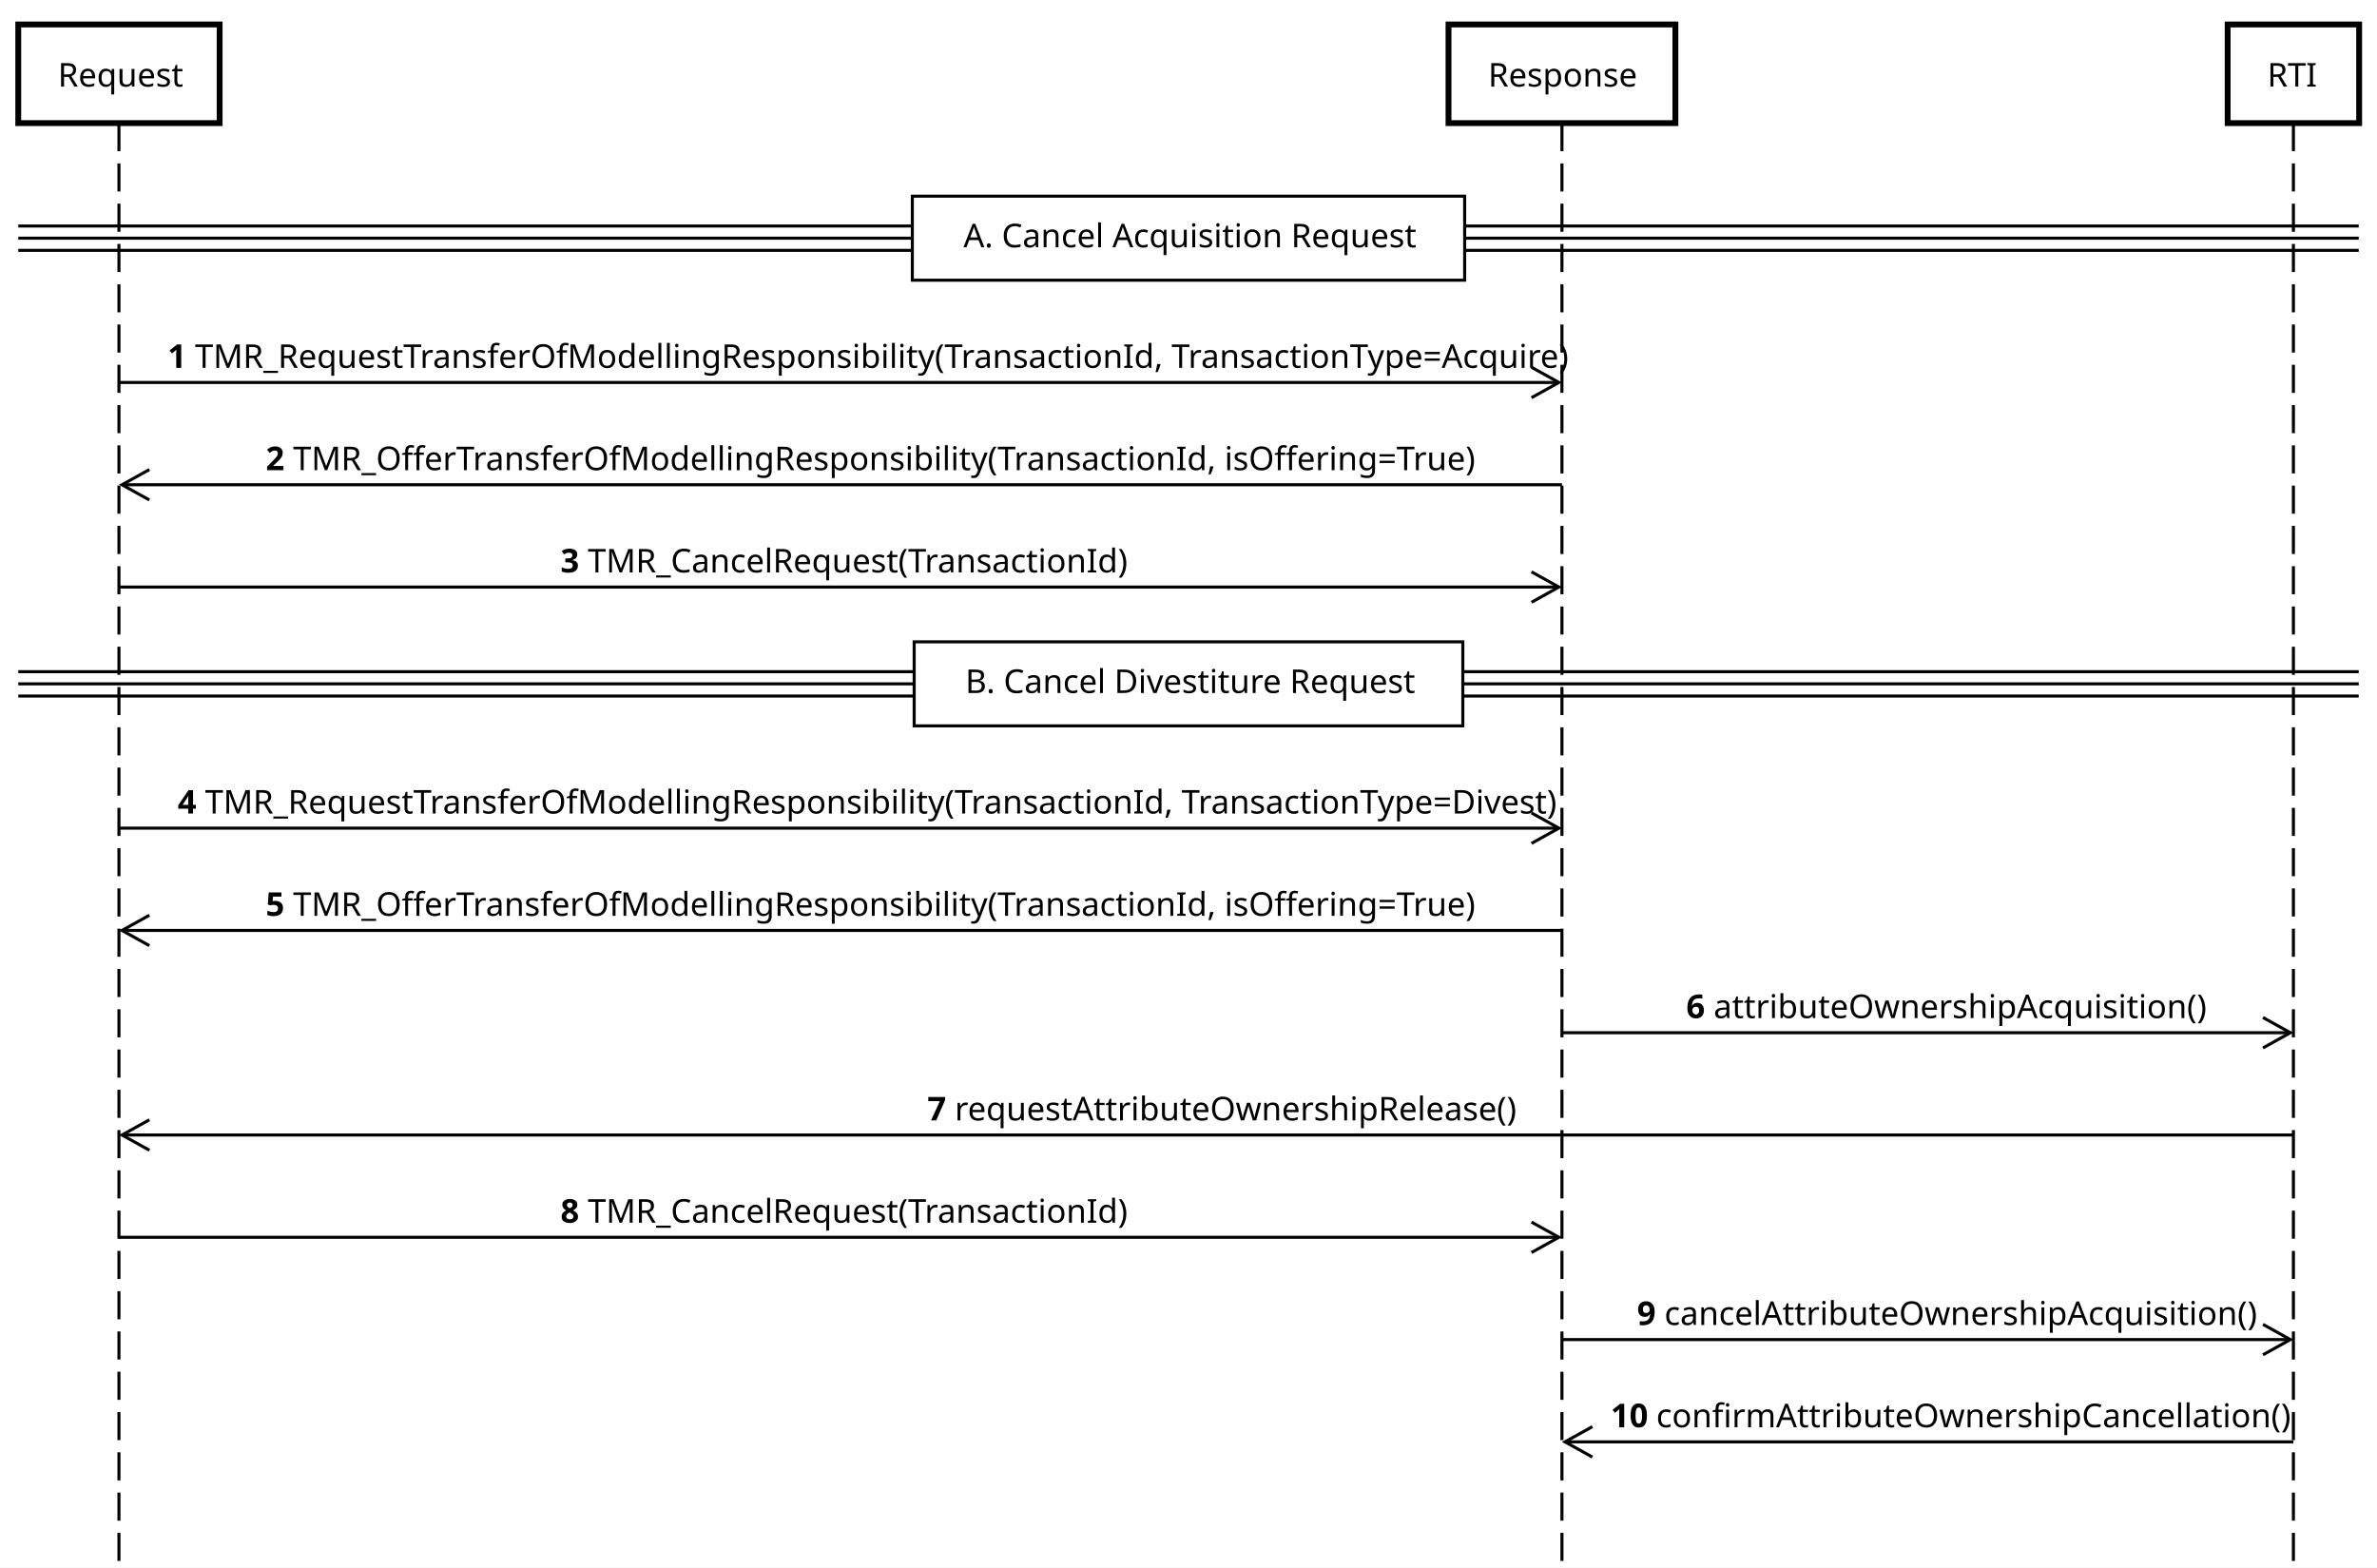
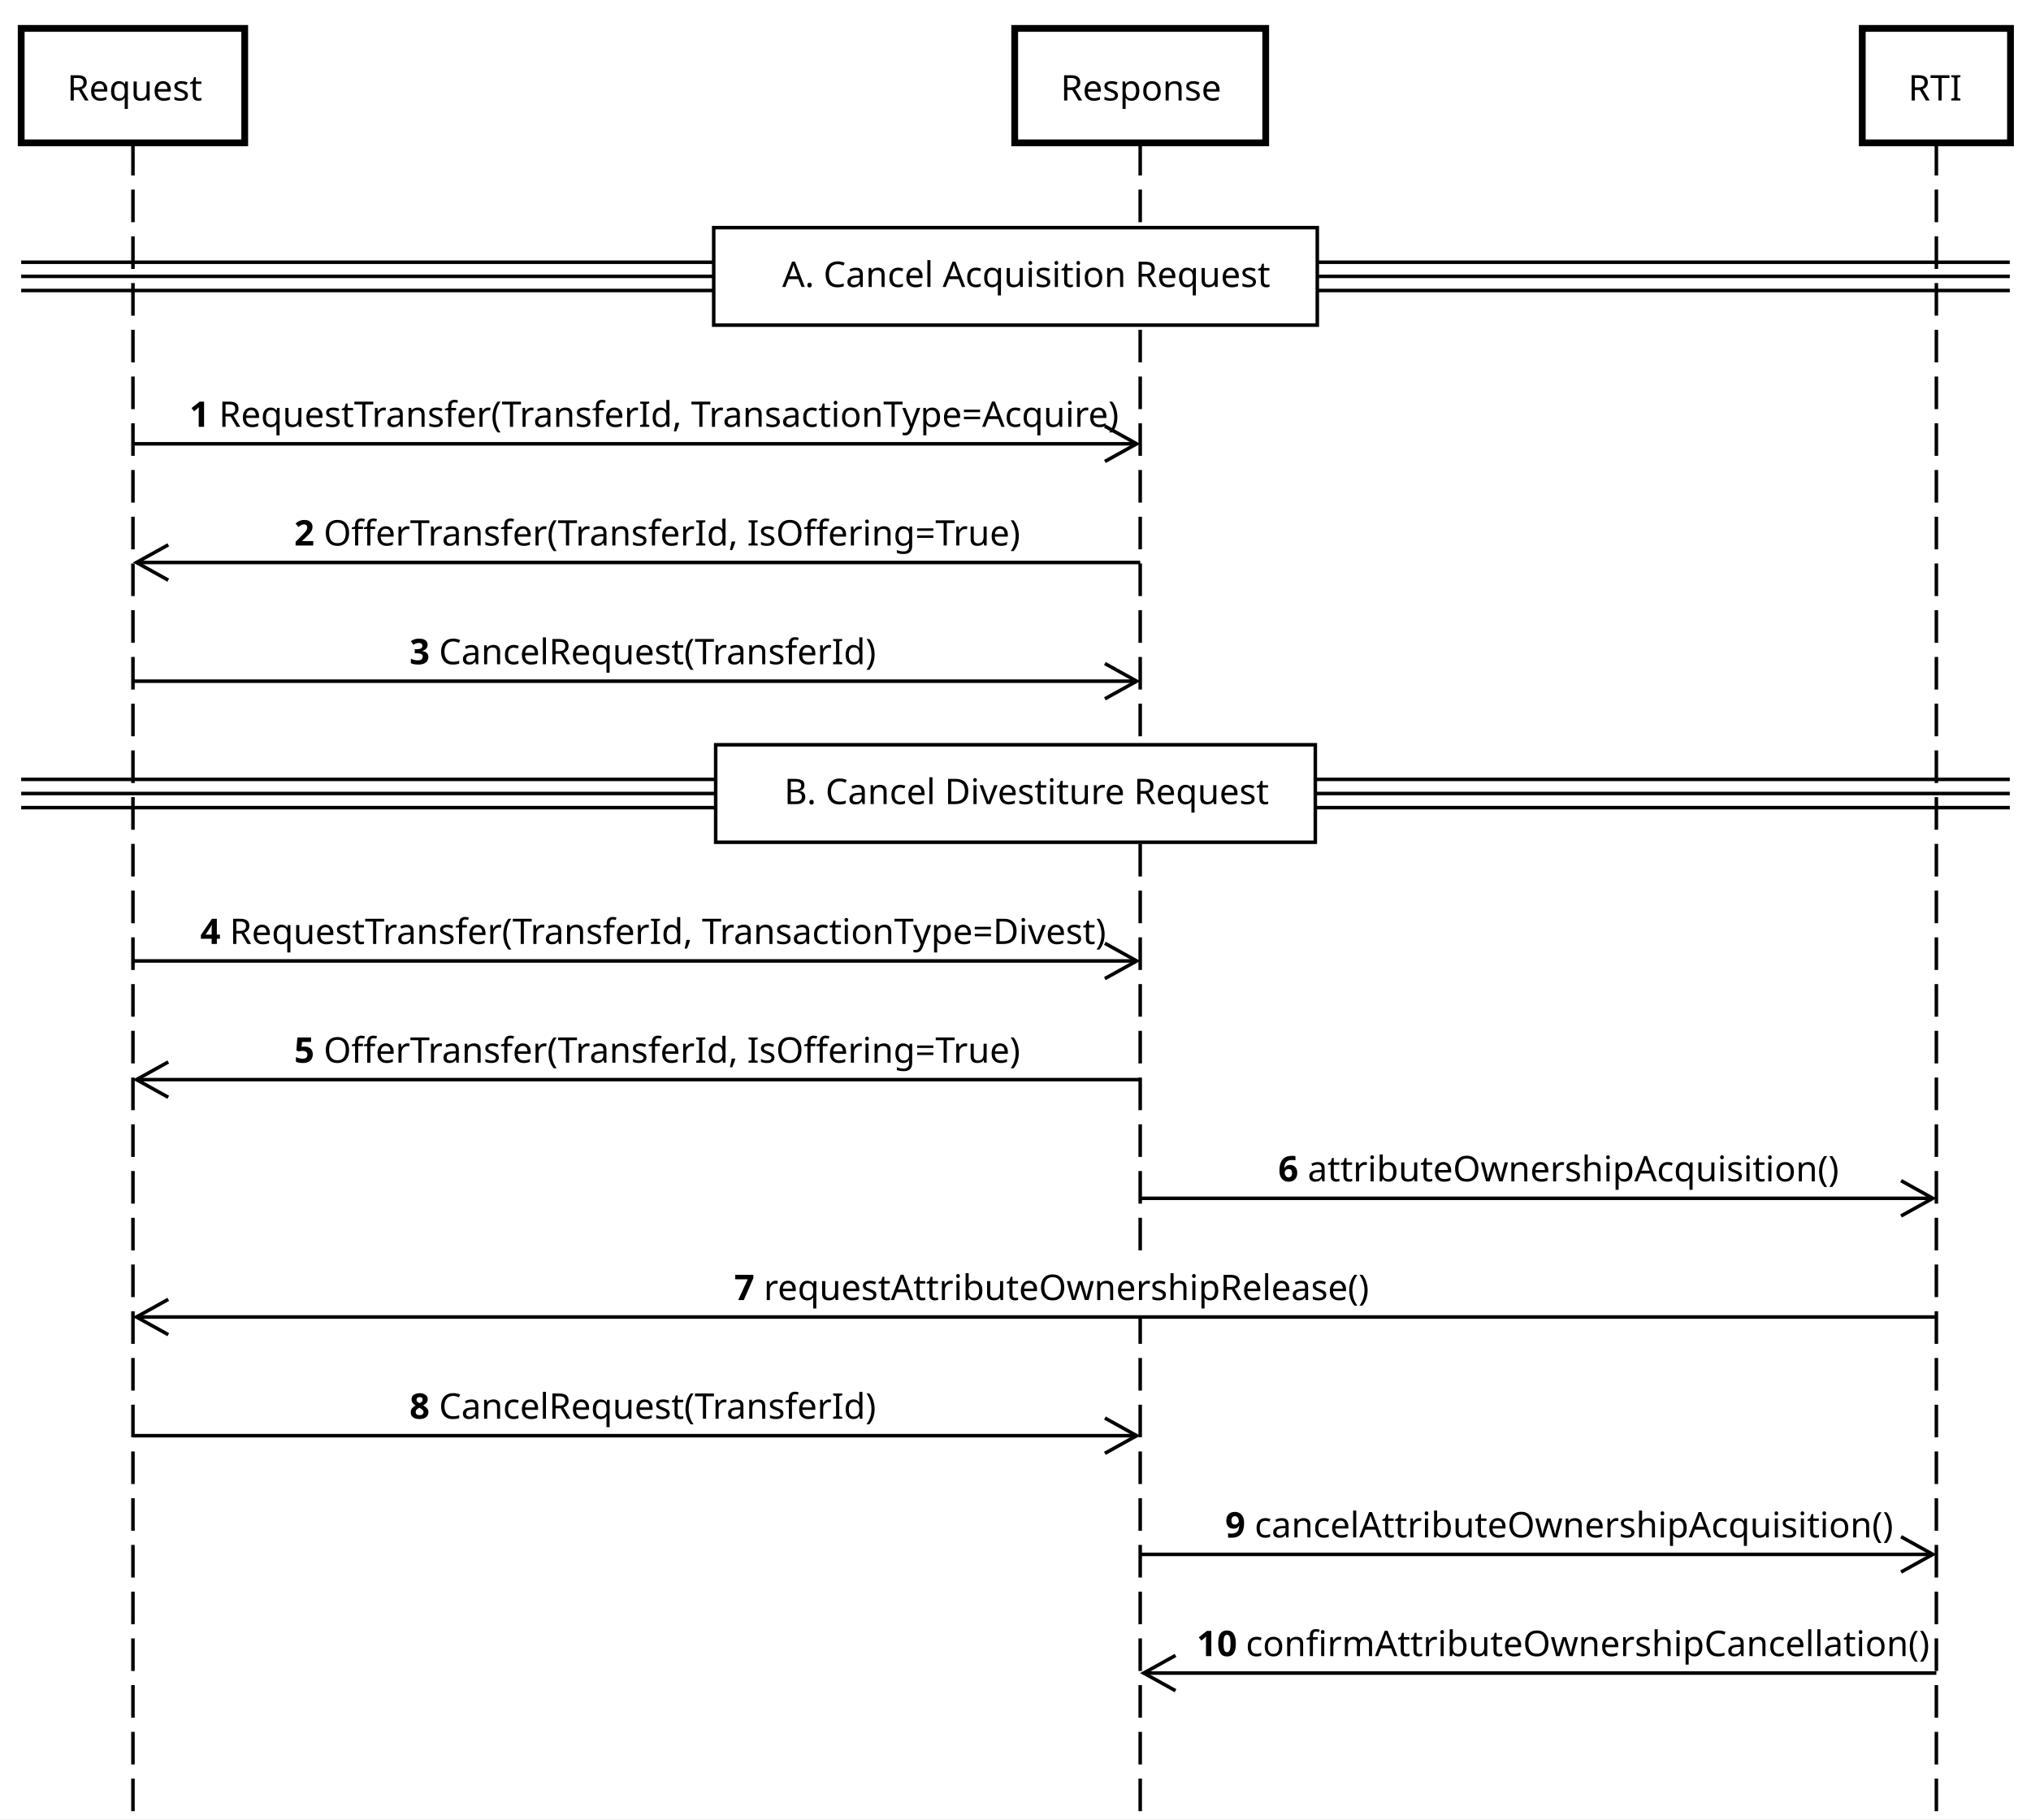
- <svg xmlns="http://www.w3.org/2000/svg" version="1.1" width="1063" height="701">
+ <svg xmlns="http://www.w3.org/2000/svg" version="1.1" width="843" height="755">
  <defs />
  <g>
    <g />
    <g />
    <g />
    <g />
    <g />
    <g />
    <g />
    <g />
    <g />
    <g />
    <g />
    <g />
    <g />
    <g />
    <g />
    <g />
    <g />
    <g />
    <g />
    <g />
    <g />
    <g />
    <g>
-       <rect fill="white" stroke="none" x="0" y="0" width="1063" height="701" />
-     </g>
-     <g />
-     <g>
-       <path fill="none" stroke="black" paint-order="fill stroke markers" d=" M 53.193 55.05 L 53.193 701.924" stroke-miterlimit="10" stroke-width="1.361" stroke-dasharray="12.566,5.445" />
-       <path fill="none" stroke="black" paint-order="fill stroke markers" d=" M 698.507 55.05 L 698.507 701.924" stroke-miterlimit="10" stroke-width="1.361" stroke-dasharray="12.566,5.445" />
-       <path fill="none" stroke="black" paint-order="fill stroke markers" d=" M 1025.618 55.05 L 1025.618 701.924" stroke-miterlimit="10" stroke-width="1.361" stroke-dasharray="12.566,5.445" />
+       <rect fill="white" stroke="none" x="0" y="0" width="843" height="755" />
+     </g>
+     <g />
+     <g>
+       <path fill="none" stroke="black" paint-order="fill stroke markers" d=" M 55.184 59.284 L 55.184 755.918" stroke-miterlimit="10" stroke-width="1.466" stroke-dasharray="13.532,5.864" />
+       <path fill="none" stroke="black" paint-order="fill stroke markers" d=" M 473.262 59.284 L 473.262 755.918" stroke-miterlimit="10" stroke-width="1.466" stroke-dasharray="13.532,5.864" />
+       <path fill="none" stroke="black" paint-order="fill stroke markers" d=" M 803.724 59.284 L 803.724 755.918" stroke-miterlimit="10" stroke-width="1.466" stroke-dasharray="13.532,5.864" />
    </g>
    <g>
      <path fill="none" stroke="none" />
      <g>
-         <path fill="white" stroke="black" paint-order="fill stroke markers" d=" M 8.168 10.945 L 98.218 10.945 L 98.218 55.05 L 8.168 55.05 L 8.168 10.945 Z" stroke-miterlimit="10" stroke-width="2.614" stroke-dasharray="" />
+         <path fill="white" stroke="black" paint-order="fill stroke markers" d=" M 8.796 11.786 L 101.573 11.786 L 101.573 59.284 L 8.796 59.284 L 8.796 11.786 Z" stroke-miterlimit="10" stroke-width="2.815" stroke-dasharray="" />
      </g>
      <g>
        <g />
-         <text fill="black" stroke="none" font-family="sans-serif" font-size="11pt" font-style="normal" font-weight="normal" text-decoration="normal" x="25.891" y="38.714" text-anchor="start" dominant-baseline="alphabetic">Request</text>
+         <text fill="black" stroke="none" font-family="sans-serif" font-size="11pt" font-style="normal" font-weight="normal" text-decoration="normal" x="27.883" y="41.692" text-anchor="start" dominant-baseline="alphabetic" xml:space="preserve">Request</text>
      </g>
      <path fill="none" stroke="none" />
      <g>
-         <path fill="white" stroke="black" paint-order="fill stroke markers" d=" M 647.777 10.945 L 749.237 10.945 L 749.237 55.05 L 647.777 55.05 L 647.777 10.945 Z" stroke-miterlimit="10" stroke-width="2.614" stroke-dasharray="" />
+         <path fill="white" stroke="black" paint-order="fill stroke markers" d=" M 421.169 11.786 L 525.356 11.786 L 525.356 59.284 L 421.169 59.284 L 421.169 11.786 Z" stroke-miterlimit="10" stroke-width="2.815" stroke-dasharray="" />
      </g>
      <g>
        <g />
-         <text fill="black" stroke="none" font-family="sans-serif" font-size="11pt" font-style="normal" font-weight="normal" text-decoration="normal" x="665.5" y="38.714" text-anchor="start" dominant-baseline="alphabetic">Response</text>
+         <text fill="black" stroke="none" font-family="sans-serif" font-size="11pt" font-style="normal" font-weight="normal" text-decoration="normal" x="440.256" y="41.692" text-anchor="start" dominant-baseline="alphabetic" xml:space="preserve">Response</text>
      </g>
      <path fill="none" stroke="none" />
      <g>
-         <path fill="white" stroke="black" paint-order="fill stroke markers" d=" M 996.215 10.945 L 1055.02 10.945 L 1055.02 55.05 L 996.215 55.05 L 996.215 10.945 Z" stroke-miterlimit="10" stroke-width="2.614" stroke-dasharray="" />
+         <path fill="white" stroke="black" paint-order="fill stroke markers" d=" M 772.958 11.786 L 834.49 11.786 L 834.49 59.284 L 772.958 59.284 L 772.958 11.786 Z" stroke-miterlimit="10" stroke-width="2.815" stroke-dasharray="" />
      </g>
      <g>
        <g />
-         <text fill="black" stroke="none" font-family="sans-serif" font-size="11pt" font-style="normal" font-weight="normal" text-decoration="normal" x="1013.939" y="38.714" text-anchor="start" dominant-baseline="alphabetic">RTI</text>
-       </g>
-     </g>
-     <g>
-       <path fill="none" stroke="black" paint-order="fill stroke markers" d=" M 8.168 101.06 L 1054.832 101.06 M 8.168 106.506 L 1054.832 106.506 M 8.168 111.951 L 1054.832 111.951" stroke-miterlimit="10" stroke-width="1.361" stroke-dasharray="" />
-       <path fill="white" stroke="black" paint-order="fill stroke markers" d=" M 407.994 87.72 L 655.006 87.72 L 655.006 125.291 L 407.994 125.291 Z" stroke-miterlimit="10" stroke-width="1.361" stroke-dasharray="" />
-       <g>
-         <text fill="black" stroke="none" font-family="sans-serif" font-size="11pt" font-style="normal" font-weight="normal" text-decoration="normal" x="430.863" y="110.589" text-anchor="start" dominant-baseline="alphabetic"> A. Cancel Acquisition Request</text>
-       </g>
-       <g>
-         <g>
-           <rect fill="white" stroke="none" x="72.523" y="149.794" width="606.654" height="21.236" />
-         </g>
-         <text fill="black" stroke="none" font-family="sans-serif" font-size="11pt" font-style="normal" font-weight="normal" text-decoration="normal" x="87.199" y="164.495" text-anchor="start" dominant-baseline="alphabetic">TMR_RequestTransferOfModellingResponsibility(TransactionId, TransactionType=Acquire)</text>
-         <g>
-           <text fill="black" stroke="none" font-family="sans-serif" font-size="11pt" font-style="normal" font-weight="bold" text-decoration="normal" x="74.973" y="164.495" text-anchor="start" dominant-baseline="alphabetic">1 </text>
-         </g>
-       </g>
-       <g>
-         <path fill="none" stroke="black" paint-order="fill stroke markers" d=" M 53.193 171.03 L 695.784 171.03" stroke-miterlimit="10" stroke-width="1.361" stroke-dasharray="" />
-         <g transform="translate(698.5067,171.0296) translate(-698.5067,-171.0296)">
-           <path fill="none" stroke="black" paint-order="fill stroke markers" d=" M 684.894 164.223 L 697.145 171.03 L 684.894 177.836" stroke-miterlimit="10" stroke-width="1.361" />
-         </g>
-       </g>
-       <g>
-         <g>
-           <rect fill="white" stroke="none" x="116.395" y="195.532" width="518.909" height="21.236" />
-         </g>
-         <text fill="black" stroke="none" font-family="sans-serif" font-size="11pt" font-style="normal" font-weight="normal" text-decoration="normal" x="131.072" y="210.234" text-anchor="start" dominant-baseline="alphabetic">TMR_OfferTransferOfModellingResponsibility(TransactionId, isOffering=True)</text>
-         <g>
-           <text fill="black" stroke="none" font-family="sans-serif" font-size="11pt" font-style="normal" font-weight="bold" text-decoration="normal" x="118.845" y="210.234" text-anchor="start" dominant-baseline="alphabetic">2 </text>
-         </g>
-       </g>
-       <g>
-         <path fill="none" stroke="black" paint-order="fill stroke markers" d=" M 698.507 216.768 L 55.915 216.768" stroke-miterlimit="10" stroke-width="1.361" stroke-dasharray="" />
-         <g transform="translate(53.19265,216.7681) translate(-53.19265,-216.7681)">
-           <path fill="none" stroke="black" paint-order="fill stroke markers" d=" M 66.805 209.962 L 54.554 216.768 L 66.805 223.574" stroke-miterlimit="10" stroke-width="1.361" />
-         </g>
-       </g>
-       <g>
-         <g>
-           <rect fill="white" stroke="none" x="248.192" y="241.271" width="255.316" height="21.236" />
-         </g>
-         <text fill="black" stroke="none" font-family="sans-serif" font-size="11pt" font-style="normal" font-weight="normal" text-decoration="normal" x="262.868" y="255.973" text-anchor="start" dominant-baseline="alphabetic">TMR_CancelRequest(TransactionId)</text>
-         <g>
-           <text fill="black" stroke="none" font-family="sans-serif" font-size="11pt" font-style="normal" font-weight="bold" text-decoration="normal" x="250.642" y="255.973" text-anchor="start" dominant-baseline="alphabetic">3 </text>
-         </g>
-       </g>
-       <g>
-         <path fill="none" stroke="black" paint-order="fill stroke markers" d=" M 53.193 262.507 L 695.784 262.507" stroke-miterlimit="10" stroke-width="1.361" stroke-dasharray="" />
-         <g transform="translate(698.5067,262.5067) translate(-698.5067,-262.5067)">
-           <path fill="none" stroke="black" paint-order="fill stroke markers" d=" M 684.894 255.7 L 697.145 262.507 L 684.894 269.313" stroke-miterlimit="10" stroke-width="1.361" />
-         </g>
-       </g>
-       <path fill="none" stroke="black" paint-order="fill stroke markers" d=" M 8.168 300.35 L 1054.832 300.35 M 8.168 305.795 L 1054.832 305.795 M 8.168 311.24 L 1054.832 311.24" stroke-miterlimit="10" stroke-width="1.361" stroke-dasharray="" />
-       <path fill="white" stroke="black" paint-order="fill stroke markers" d=" M 408.817 287.01 L 654.183 287.01 L 654.183 324.58 L 408.817 324.58 Z" stroke-miterlimit="10" stroke-width="1.361" stroke-dasharray="" />
-       <g>
-         <text fill="black" stroke="none" font-family="sans-serif" font-size="11pt" font-style="normal" font-weight="normal" text-decoration="normal" x="431.686" y="309.879" text-anchor="start" dominant-baseline="alphabetic"> B. Cancel Divestiture Request</text>
-       </g>
-       <g>
-         <g>
-           <rect fill="white" stroke="none" x="77.011" y="349.083" width="597.678" height="21.236" />
-         </g>
-         <text fill="black" stroke="none" font-family="sans-serif" font-size="11pt" font-style="normal" font-weight="normal" text-decoration="normal" x="91.687" y="363.785" text-anchor="start" dominant-baseline="alphabetic">TMR_RequestTransferOfModellingResponsibility(TransactionId, TransactionType=Divest)</text>
-         <g>
-           <text fill="black" stroke="none" font-family="sans-serif" font-size="11pt" font-style="normal" font-weight="bold" text-decoration="normal" x="79.461" y="363.785" text-anchor="start" dominant-baseline="alphabetic">4 </text>
-         </g>
-       </g>
-       <g>
-         <path fill="none" stroke="black" paint-order="fill stroke markers" d=" M 53.193 370.319 L 695.784 370.319" stroke-miterlimit="10" stroke-width="1.361" stroke-dasharray="" />
-         <g transform="translate(698.5067,370.3191) translate(-698.5067,-370.3191)">
-           <path fill="none" stroke="black" paint-order="fill stroke markers" d=" M 684.894 363.513 L 697.145 370.319 L 684.894 377.125" stroke-miterlimit="10" stroke-width="1.361" />
-         </g>
-       </g>
-       <g>
-         <g>
-           <rect fill="white" stroke="none" x="116.395" y="394.822" width="518.909" height="21.236" />
-         </g>
-         <text fill="black" stroke="none" font-family="sans-serif" font-size="11pt" font-style="normal" font-weight="normal" text-decoration="normal" x="131.072" y="409.524" text-anchor="start" dominant-baseline="alphabetic">TMR_OfferTransferOfModellingResponsibility(TransactionId, isOffering=True)</text>
-         <g>
-           <text fill="black" stroke="none" font-family="sans-serif" font-size="11pt" font-style="normal" font-weight="bold" text-decoration="normal" x="118.845" y="409.524" text-anchor="start" dominant-baseline="alphabetic">5 </text>
-         </g>
-       </g>
-       <g>
-         <path fill="none" stroke="black" paint-order="fill stroke markers" d=" M 698.507 416.058 L 55.915 416.058" stroke-miterlimit="10" stroke-width="1.361" stroke-dasharray="" />
-         <g transform="translate(53.19265,416.0576) translate(-53.19265,-416.0576)">
-           <path fill="none" stroke="black" paint-order="fill stroke markers" d=" M 66.805 409.251 L 54.554 416.058 L 66.805 422.864" stroke-miterlimit="10" stroke-width="1.361" />
-         </g>
-       </g>
-       <g>
-         <g>
-           <rect fill="white" stroke="none" x="751.648" y="440.56" width="220.827" height="21.236" />
-         </g>
-         <text fill="black" stroke="none" font-family="sans-serif" font-size="11pt" font-style="normal" font-weight="normal" text-decoration="normal" x="766.325" y="455.262" text-anchor="start" dominant-baseline="alphabetic">attributeOwnershipAcquisition()</text>
-         <g>
-           <text fill="black" stroke="none" font-family="sans-serif" font-size="11pt" font-style="normal" font-weight="bold" text-decoration="normal" x="754.099" y="455.262" text-anchor="start" dominant-baseline="alphabetic">6 </text>
-         </g>
-       </g>
-       <g>
-         <path fill="none" stroke="black" paint-order="fill stroke markers" d=" M 698.507 461.796 L 1022.895 461.796" stroke-miterlimit="10" stroke-width="1.361" stroke-dasharray="" />
-         <g transform="translate(1025.618,461.7962) translate(-1025.618,-461.7962)">
-           <path fill="none" stroke="black" paint-order="fill stroke markers" d=" M 1012.005 454.99 L 1024.256 461.796 L 1012.005 468.603" stroke-miterlimit="10" stroke-width="1.361" />
-         </g>
-       </g>
-       <g>
-         <g>
-           <rect fill="white" stroke="none" x="412.284" y="486.299" width="254.242" height="21.236" />
-         </g>
-         <text fill="black" stroke="none" font-family="sans-serif" font-size="11pt" font-style="normal" font-weight="normal" text-decoration="normal" x="426.961" y="501.001" text-anchor="start" dominant-baseline="alphabetic">requestAttributeOwnershipRelease()</text>
-         <g>
-           <text fill="black" stroke="none" font-family="sans-serif" font-size="11pt" font-style="normal" font-weight="bold" text-decoration="normal" x="414.734" y="501.001" text-anchor="start" dominant-baseline="alphabetic">7 </text>
-         </g>
-       </g>
-       <g>
-         <path fill="none" stroke="black" paint-order="fill stroke markers" d=" M 1025.618 507.535 L 55.915 507.535" stroke-miterlimit="10" stroke-width="1.361" stroke-dasharray="" />
-         <g transform="translate(53.19265,507.5348) translate(-53.19265,-507.5348)">
-           <path fill="none" stroke="black" paint-order="fill stroke markers" d=" M 66.805 500.728 L 54.554 507.535 L 66.805 514.341" stroke-miterlimit="10" stroke-width="1.361" />
-         </g>
-       </g>
-       <g>
-         <g>
-           <rect fill="white" stroke="none" x="248.192" y="532.038" width="255.316" height="21.236" />
-         </g>
-         <text fill="black" stroke="none" font-family="sans-serif" font-size="11pt" font-style="normal" font-weight="normal" text-decoration="normal" x="262.868" y="546.739" text-anchor="start" dominant-baseline="alphabetic">TMR_CancelRequest(TransactionId)</text>
-         <g>
-           <text fill="black" stroke="none" font-family="sans-serif" font-size="11pt" font-style="normal" font-weight="bold" text-decoration="normal" x="250.642" y="546.739" text-anchor="start" dominant-baseline="alphabetic">8 </text>
-         </g>
-       </g>
-       <g>
-         <path fill="none" stroke="black" paint-order="fill stroke markers" d=" M 53.193 553.273 L 695.784 553.273" stroke-miterlimit="10" stroke-width="1.361" stroke-dasharray="" />
-         <g transform="translate(698.5067,553.2733) translate(-698.5067,-553.2733)">
-           <path fill="none" stroke="black" paint-order="fill stroke markers" d=" M 684.894 546.467 L 697.145 553.273 L 684.894 560.08" stroke-miterlimit="10" stroke-width="1.361" />
-         </g>
-       </g>
-       <g>
-         <g>
-           <rect fill="white" stroke="none" x="729.648" y="577.776" width="264.829" height="21.236" />
-         </g>
-         <text fill="black" stroke="none" font-family="sans-serif" font-size="11pt" font-style="normal" font-weight="normal" text-decoration="normal" x="744.324" y="592.478" text-anchor="start" dominant-baseline="alphabetic">cancelAttributeOwnershipAcquisition()</text>
-         <g>
-           <text fill="black" stroke="none" font-family="sans-serif" font-size="11pt" font-style="normal" font-weight="bold" text-decoration="normal" x="732.098" y="592.478" text-anchor="start" dominant-baseline="alphabetic">9 </text>
-         </g>
-       </g>
-       <g>
-         <path fill="none" stroke="black" paint-order="fill stroke markers" d=" M 698.507 599.012 L 1022.895 599.012" stroke-miterlimit="10" stroke-width="1.361" stroke-dasharray="" />
-         <g transform="translate(1025.618,599.0119) translate(-1025.618,-599.0119)">
-           <path fill="none" stroke="black" paint-order="fill stroke markers" d=" M 1012.005 592.206 L 1024.256 599.012 L 1012.005 605.818" stroke-miterlimit="10" stroke-width="1.361" />
-         </g>
-       </g>
-       <g>
-         <g>
-           <rect fill="white" stroke="none" x="717.837" y="623.515" width="288.451" height="21.236" />
-         </g>
-         <text fill="black" stroke="none" font-family="sans-serif" font-size="11pt" font-style="normal" font-weight="normal" text-decoration="normal" x="740.666" y="638.216" text-anchor="start" dominant-baseline="alphabetic">confirmAttributeOwnershipCancellation()</text>
-         <g>
-           <text fill="black" stroke="none" font-family="sans-serif" font-size="11pt" font-style="normal" font-weight="bold" text-decoration="normal" x="720.287" y="638.216" text-anchor="start" dominant-baseline="alphabetic">10 </text>
-         </g>
-       </g>
-       <g>
-         <path fill="none" stroke="black" paint-order="fill stroke markers" d=" M 1025.618 644.75 L 701.229 644.75" stroke-miterlimit="10" stroke-width="1.361" stroke-dasharray="" />
-         <g transform="translate(698.5067,644.7505) translate(-698.5067,-644.7505)">
-           <path fill="none" stroke="black" paint-order="fill stroke markers" d=" M 712.119 637.944 L 699.868 644.75 L 712.119 651.557" stroke-miterlimit="10" stroke-width="1.361" />
+         <text fill="black" stroke="none" font-family="sans-serif" font-size="11pt" font-style="normal" font-weight="normal" text-decoration="normal" x="792.045" y="41.692" text-anchor="start" dominant-baseline="alphabetic" xml:space="preserve">RTI</text>
+       </g>
+     </g>
+     <g>
+       <path fill="none" stroke="black" paint-order="fill stroke markers" d=" M 8.796 108.834 L 834.204 108.834 M 8.796 114.698 L 834.204 114.698 M 8.796 120.562 L 834.204 120.562" stroke-miterlimit="10" stroke-width="1.466" stroke-dasharray="" />
+       <path fill="white" stroke="black" paint-order="fill stroke markers" d=" M 296.235 94.468 L 546.765 94.468 L 546.765 134.929 L 296.235 134.929 Z" stroke-miterlimit="10" stroke-width="1.466" stroke-dasharray="" />
+       <g>
+         <text fill="black" stroke="none" font-family="sans-serif" font-size="11pt" font-style="normal" font-weight="normal" text-decoration="normal" x="320.863" y="119.096" text-anchor="start" dominant-baseline="alphabetic" xml:space="preserve"> A. Cancel Acquisition Request</text>
+       </g>
+       <g>
+         <g>
+           <rect fill="white" stroke="none" x="76.001" y="161.316" width="376.444" height="22.869" />
+         </g>
+         <text fill="black" stroke="none" font-family="sans-serif" font-size="11pt" font-style="normal" font-weight="normal" text-decoration="normal" x="90.866" y="177.149" text-anchor="start" dominant-baseline="alphabetic" xml:space="preserve">RequestTransfer(TransferId, TransactionType=Acquire)</text>
+         <g>
+           <text fill="black" stroke="none" font-family="sans-serif" font-size="11pt" font-style="normal" font-weight="bold" text-decoration="normal" x="78.64" y="177.149" text-anchor="start" dominant-baseline="alphabetic" xml:space="preserve">1 </text>
+         </g>
+       </g>
+       <g>
+         <path fill="none" stroke="black" paint-order="fill stroke markers" d=" M 55.184 184.186 L 470.33 184.186" stroke-miterlimit="10" stroke-width="1.466" stroke-dasharray="" />
+         <g transform="translate(473.2623,184.1857) translate(-473.2623,-184.1857)">
+           <path fill="none" stroke="black" paint-order="fill stroke markers" d=" M 458.602 176.856 L 471.796 184.186 L 458.602 191.516" stroke-miterlimit="10" stroke-width="1.466" />
+         </g>
+       </g>
+       <g>
+         <g>
+           <rect fill="white" stroke="none" x="119.466" y="210.573" width="289.515" height="22.869" />
+         </g>
+         <text fill="black" stroke="none" font-family="sans-serif" font-size="11pt" font-style="normal" font-weight="normal" text-decoration="normal" x="134.331" y="226.406" text-anchor="start" dominant-baseline="alphabetic" xml:space="preserve">OfferTransfer(TransferId, IsOffering=True)</text>
+         <g>
+           <text fill="black" stroke="none" font-family="sans-serif" font-size="11pt" font-style="normal" font-weight="bold" text-decoration="normal" x="122.105" y="226.406" text-anchor="start" dominant-baseline="alphabetic" xml:space="preserve">2 </text>
+         </g>
+       </g>
+       <g>
+         <path fill="none" stroke="black" paint-order="fill stroke markers" d=" M 473.262 233.443 L 58.116 233.443" stroke-miterlimit="10" stroke-width="1.466" stroke-dasharray="" />
+         <g transform="translate(55.18429,233.4426) translate(-55.18429,-233.4426)">
+           <path fill="none" stroke="black" paint-order="fill stroke markers" d=" M 69.844 226.113 L 56.65 233.443 L 69.844 240.773" stroke-miterlimit="10" stroke-width="1.466" />
+         </g>
+       </g>
+       <g>
+         <g>
+           <rect fill="white" stroke="none" x="167.336" y="259.83" width="193.774" height="22.869" />
+         </g>
+         <text fill="black" stroke="none" font-family="sans-serif" font-size="11pt" font-style="normal" font-weight="normal" text-decoration="normal" x="182.201" y="275.663" text-anchor="start" dominant-baseline="alphabetic" xml:space="preserve">CancelRequest(TransferId)</text>
+         <g>
+           <text fill="black" stroke="none" font-family="sans-serif" font-size="11pt" font-style="normal" font-weight="bold" text-decoration="normal" x="169.975" y="275.663" text-anchor="start" dominant-baseline="alphabetic" xml:space="preserve">3 </text>
+         </g>
+       </g>
+       <g>
+         <path fill="none" stroke="black" paint-order="fill stroke markers" d=" M 55.184 282.7 L 470.33 282.7" stroke-miterlimit="10" stroke-width="1.466" stroke-dasharray="" />
+         <g transform="translate(473.2623,282.6995) translate(-473.2623,-282.6995)">
+           <path fill="none" stroke="black" paint-order="fill stroke markers" d=" M 458.602 275.37 L 471.796 282.7 L 458.602 290.029" stroke-miterlimit="10" stroke-width="1.466" />
+         </g>
+       </g>
+       <path fill="none" stroke="black" paint-order="fill stroke markers" d=" M 8.796 323.454 L 834.204 323.454 M 8.796 329.318 L 834.204 329.318 M 8.796 335.182 L 834.204 335.182" stroke-miterlimit="10" stroke-width="1.466" stroke-dasharray="" />
+       <path fill="white" stroke="black" paint-order="fill stroke markers" d=" M 297.058 309.087 L 545.942 309.087 L 545.942 349.548 L 297.058 349.548 Z" stroke-miterlimit="10" stroke-width="1.466" stroke-dasharray="" />
+       <g>
+         <text fill="black" stroke="none" font-family="sans-serif" font-size="11pt" font-style="normal" font-weight="normal" text-decoration="normal" x="321.686" y="333.716" text-anchor="start" dominant-baseline="alphabetic" xml:space="preserve"> B. Cancel Divestiture Request</text>
+       </g>
+       <g>
+         <g>
+           <rect fill="white" stroke="none" x="80.489" y="375.936" width="367.468" height="22.869" />
+         </g>
+         <text fill="black" stroke="none" font-family="sans-serif" font-size="11pt" font-style="normal" font-weight="normal" text-decoration="normal" x="95.354" y="391.768" text-anchor="start" dominant-baseline="alphabetic" xml:space="preserve">RequestTransfer(TransferId, TransactionType=Divest)</text>
+         <g>
+           <text fill="black" stroke="none" font-family="sans-serif" font-size="11pt" font-style="normal" font-weight="bold" text-decoration="normal" x="83.128" y="391.768" text-anchor="start" dominant-baseline="alphabetic" xml:space="preserve">4 </text>
+         </g>
+       </g>
+       <g>
+         <path fill="none" stroke="black" paint-order="fill stroke markers" d=" M 55.184 398.805 L 470.33 398.805" stroke-miterlimit="10" stroke-width="1.466" stroke-dasharray="" />
+         <g transform="translate(473.2623,398.8051) translate(-473.2623,-398.8051)">
+           <path fill="none" stroke="black" paint-order="fill stroke markers" d=" M 458.602 391.475 L 471.796 398.805 L 458.602 406.135" stroke-miterlimit="10" stroke-width="1.466" />
+         </g>
+       </g>
+       <g>
+         <g>
+           <rect fill="white" stroke="none" x="119.466" y="425.193" width="289.515" height="22.869" />
+         </g>
+         <text fill="black" stroke="none" font-family="sans-serif" font-size="11pt" font-style="normal" font-weight="normal" text-decoration="normal" x="134.331" y="441.025" text-anchor="start" dominant-baseline="alphabetic" xml:space="preserve">OfferTransfer(TransferId, IsOffering=True)</text>
+         <g>
+           <text fill="black" stroke="none" font-family="sans-serif" font-size="11pt" font-style="normal" font-weight="bold" text-decoration="normal" x="122.105" y="441.025" text-anchor="start" dominant-baseline="alphabetic" xml:space="preserve">5 </text>
+         </g>
+       </g>
+       <g>
+         <path fill="none" stroke="black" paint-order="fill stroke markers" d=" M 473.262 448.062 L 58.116 448.062" stroke-miterlimit="10" stroke-width="1.466" stroke-dasharray="" />
+         <g transform="translate(55.18429,448.0621) translate(-55.18429,-448.0621)">
+           <path fill="none" stroke="black" paint-order="fill stroke markers" d=" M 69.844 440.732 L 56.65 448.062 L 69.844 455.392" stroke-miterlimit="10" stroke-width="1.466" />
+         </g>
+       </g>
+       <g>
+         <g>
+           <rect fill="white" stroke="none" x="527.891" y="474.45" width="221.204" height="22.869" />
+         </g>
+         <text fill="black" stroke="none" font-family="sans-serif" font-size="11pt" font-style="normal" font-weight="normal" text-decoration="normal" x="542.756" y="490.282" text-anchor="start" dominant-baseline="alphabetic" xml:space="preserve">attributeOwnershipAcquisition()</text>
+         <g>
+           <text fill="black" stroke="none" font-family="sans-serif" font-size="11pt" font-style="normal" font-weight="bold" text-decoration="normal" x="530.53" y="490.282" text-anchor="start" dominant-baseline="alphabetic" xml:space="preserve">6 </text>
+         </g>
+       </g>
+       <g>
+         <path fill="none" stroke="black" paint-order="fill stroke markers" d=" M 473.262 497.319 L 800.792 497.319" stroke-miterlimit="10" stroke-width="1.466" stroke-dasharray="" />
+         <g transform="translate(803.724,497.319) translate(-803.724,-497.319)">
+           <path fill="none" stroke="black" paint-order="fill stroke markers" d=" M 789.064 489.989 L 802.258 497.319 L 789.064 504.649" stroke-miterlimit="10" stroke-width="1.466" />
+         </g>
+       </g>
+       <g>
+         <g>
+           <rect fill="white" stroke="none" x="302.145" y="523.707" width="254.619" height="22.869" />
+         </g>
+         <text fill="black" stroke="none" font-family="sans-serif" font-size="11pt" font-style="normal" font-weight="normal" text-decoration="normal" x="317.01" y="539.539" text-anchor="start" dominant-baseline="alphabetic" xml:space="preserve">requestAttributeOwnershipRelease()</text>
+         <g>
+           <text fill="black" stroke="none" font-family="sans-serif" font-size="11pt" font-style="normal" font-weight="bold" text-decoration="normal" x="304.783" y="539.539" text-anchor="start" dominant-baseline="alphabetic" xml:space="preserve">7 </text>
+         </g>
+       </g>
+       <g>
+         <path fill="none" stroke="black" paint-order="fill stroke markers" d=" M 803.724 546.576 L 58.116 546.576" stroke-miterlimit="10" stroke-width="1.466" stroke-dasharray="" />
+         <g transform="translate(55.18429,546.5759) translate(-55.18429,-546.5759)">
+           <path fill="none" stroke="black" paint-order="fill stroke markers" d=" M 69.844 539.246 L 56.65 546.576 L 69.844 553.906" stroke-miterlimit="10" stroke-width="1.466" />
+         </g>
+       </g>
+       <g>
+         <g>
+           <rect fill="white" stroke="none" x="167.336" y="572.964" width="193.774" height="22.869" />
+         </g>
+         <text fill="black" stroke="none" font-family="sans-serif" font-size="11pt" font-style="normal" font-weight="normal" text-decoration="normal" x="182.201" y="588.796" text-anchor="start" dominant-baseline="alphabetic" xml:space="preserve">CancelRequest(TransferId)</text>
+         <g>
+           <text fill="black" stroke="none" font-family="sans-serif" font-size="11pt" font-style="normal" font-weight="bold" text-decoration="normal" x="169.975" y="588.796" text-anchor="start" dominant-baseline="alphabetic" xml:space="preserve">8 </text>
+         </g>
+       </g>
+       <g>
+         <path fill="none" stroke="black" paint-order="fill stroke markers" d=" M 55.184 595.833 L 470.33 595.833" stroke-miterlimit="10" stroke-width="1.466" stroke-dasharray="" />
+         <g transform="translate(473.2623,595.8328) translate(-473.2623,-595.8328)">
+           <path fill="none" stroke="black" paint-order="fill stroke markers" d=" M 458.602 588.503 L 471.796 595.833 L 458.602 603.163" stroke-miterlimit="10" stroke-width="1.466" />
+         </g>
+       </g>
+       <g>
+         <g>
+           <rect fill="white" stroke="none" x="505.89" y="622.22" width="265.206" height="22.869" />
+         </g>
+         <text fill="black" stroke="none" font-family="sans-serif" font-size="11pt" font-style="normal" font-weight="normal" text-decoration="normal" x="520.755" y="638.053" text-anchor="start" dominant-baseline="alphabetic" xml:space="preserve">cancelAttributeOwnershipAcquisition()</text>
+         <g>
+           <text fill="black" stroke="none" font-family="sans-serif" font-size="11pt" font-style="normal" font-weight="bold" text-decoration="normal" x="508.529" y="638.053" text-anchor="start" dominant-baseline="alphabetic" xml:space="preserve">9 </text>
+         </g>
+       </g>
+       <g>
+         <path fill="none" stroke="black" paint-order="fill stroke markers" d=" M 473.262 645.09 L 800.792 645.09" stroke-miterlimit="10" stroke-width="1.466" stroke-dasharray="" />
+         <g transform="translate(803.724,645.0897) translate(-803.724,-645.0897)">
+           <path fill="none" stroke="black" paint-order="fill stroke markers" d=" M 789.064 637.76 L 802.258 645.09 L 789.064 652.42" stroke-miterlimit="10" stroke-width="1.466" />
+         </g>
+       </g>
+       <g>
+         <g>
+           <rect fill="white" stroke="none" x="494.079" y="671.477" width="288.828" height="22.869" />
+         </g>
+         <text fill="black" stroke="none" font-family="sans-serif" font-size="11pt" font-style="normal" font-weight="normal" text-decoration="normal" x="517.097" y="687.31" text-anchor="start" dominant-baseline="alphabetic" xml:space="preserve">confirmAttributeOwnershipCancellation()</text>
+         <g>
+           <text fill="black" stroke="none" font-family="sans-serif" font-size="11pt" font-style="normal" font-weight="bold" text-decoration="normal" x="496.718" y="687.31" text-anchor="start" dominant-baseline="alphabetic" xml:space="preserve">10 </text>
+         </g>
+       </g>
+       <g>
+         <path fill="none" stroke="black" paint-order="fill stroke markers" d=" M 803.724 694.347 L 476.194 694.347" stroke-miterlimit="10" stroke-width="1.466" stroke-dasharray="" />
+         <g transform="translate(473.2623,694.3467) translate(-473.2623,-694.3467)">
+           <path fill="none" stroke="black" paint-order="fill stroke markers" d=" M 487.922 687.017 L 474.728 694.347 L 487.922 701.677" stroke-miterlimit="10" stroke-width="1.466" />
        </g>
      </g>
    </g>
    <g />
    <g />
    <g />
  </g>
</svg>
